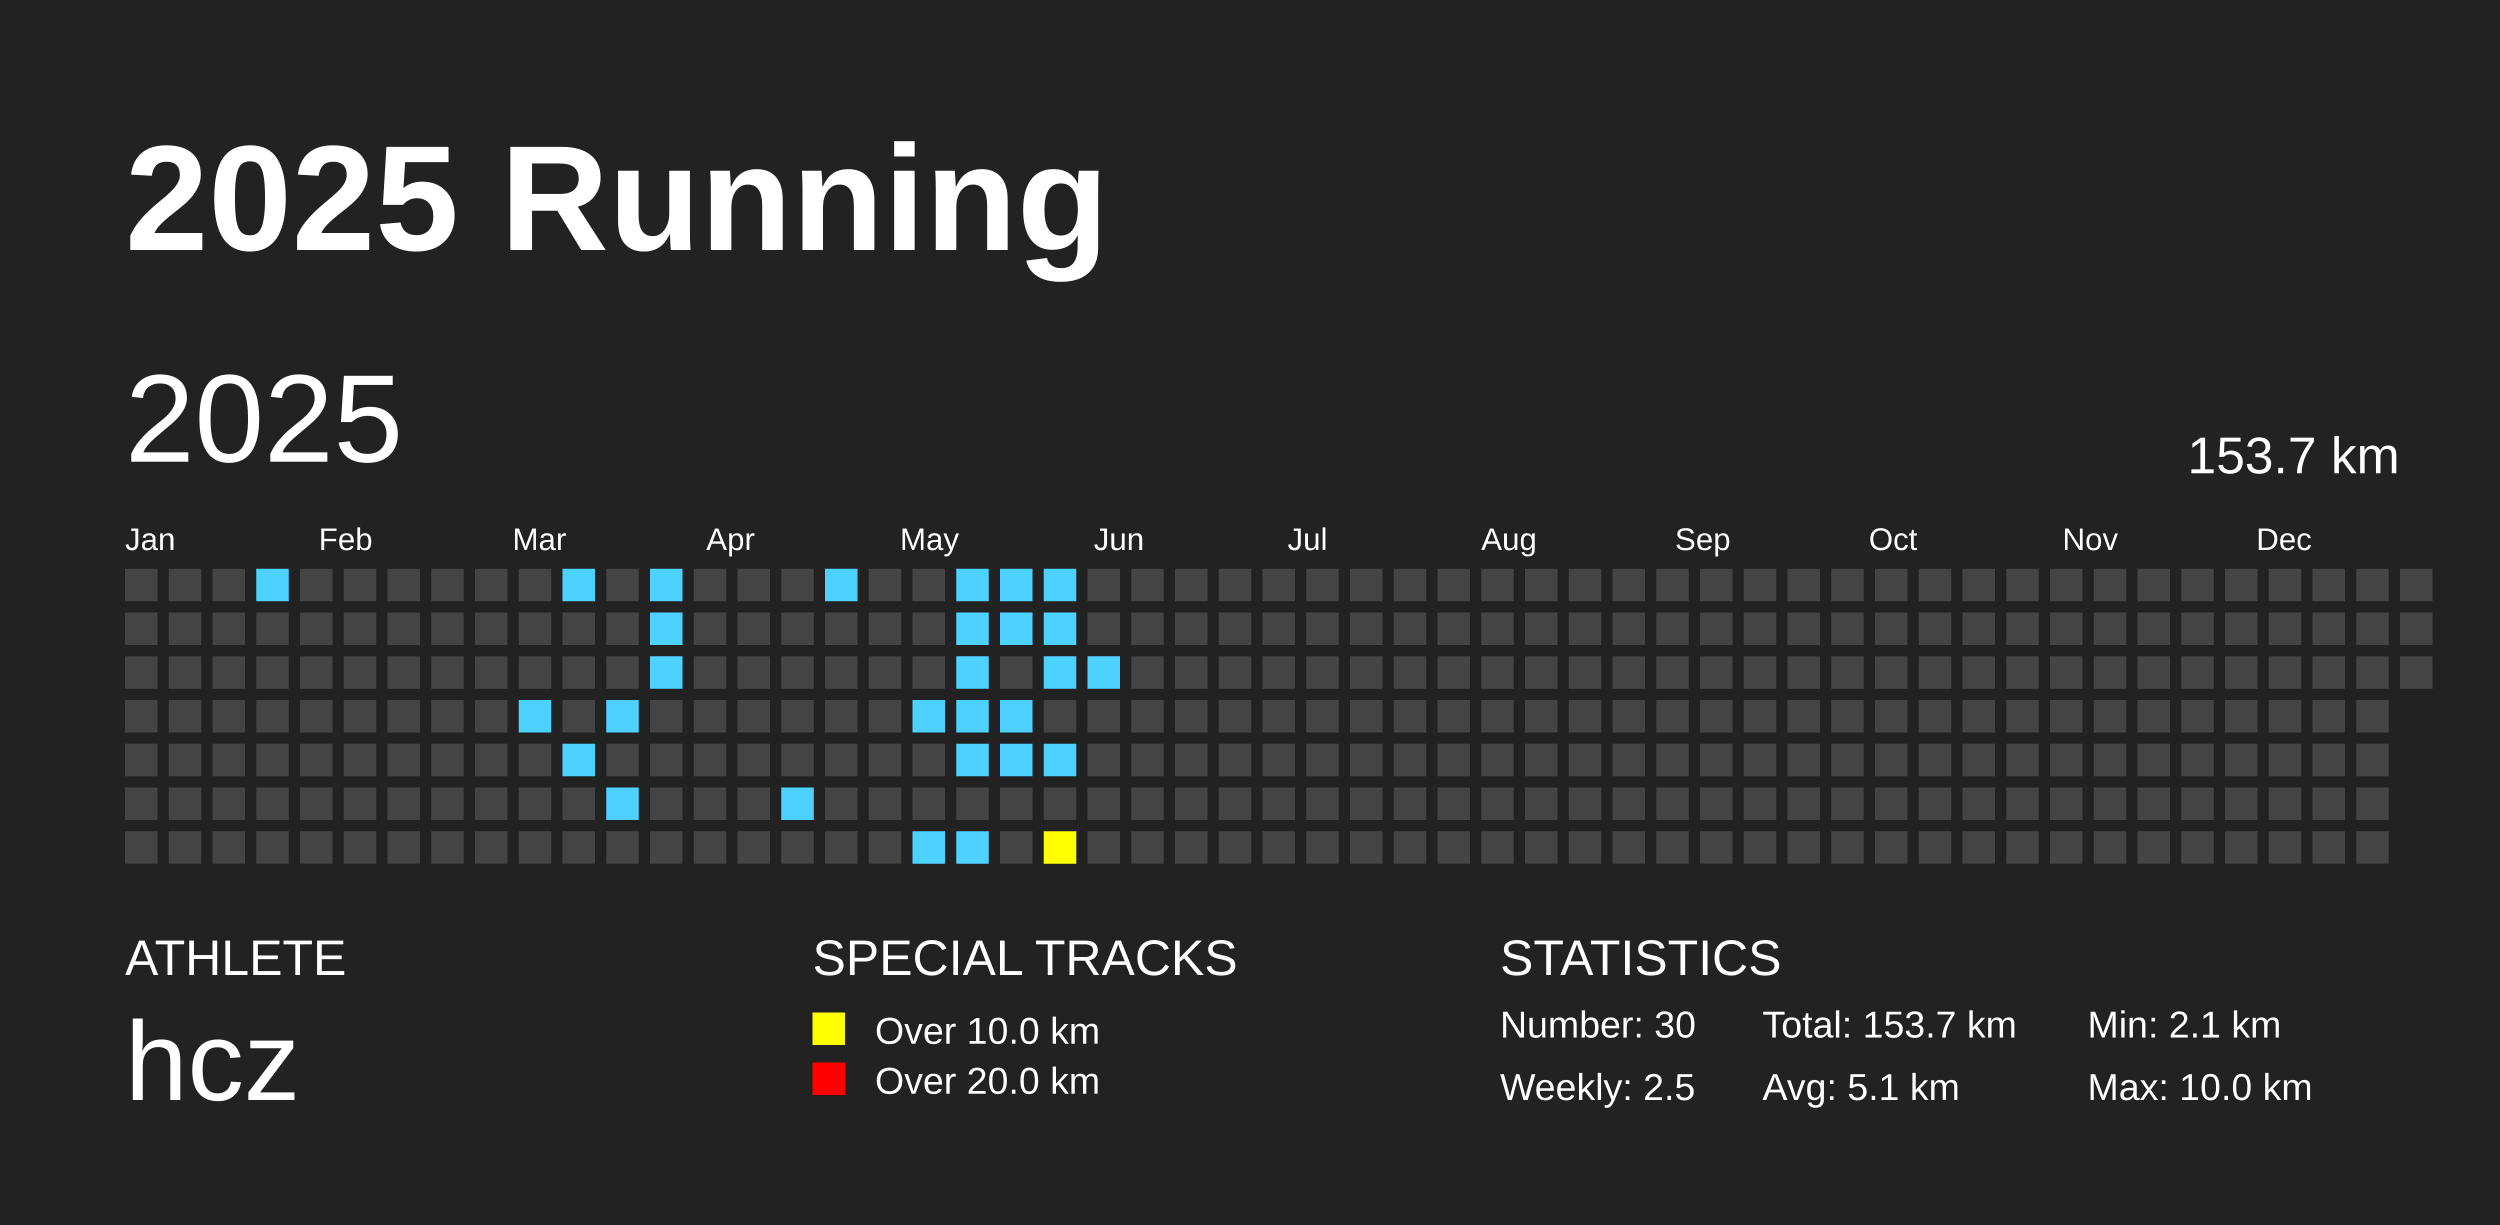
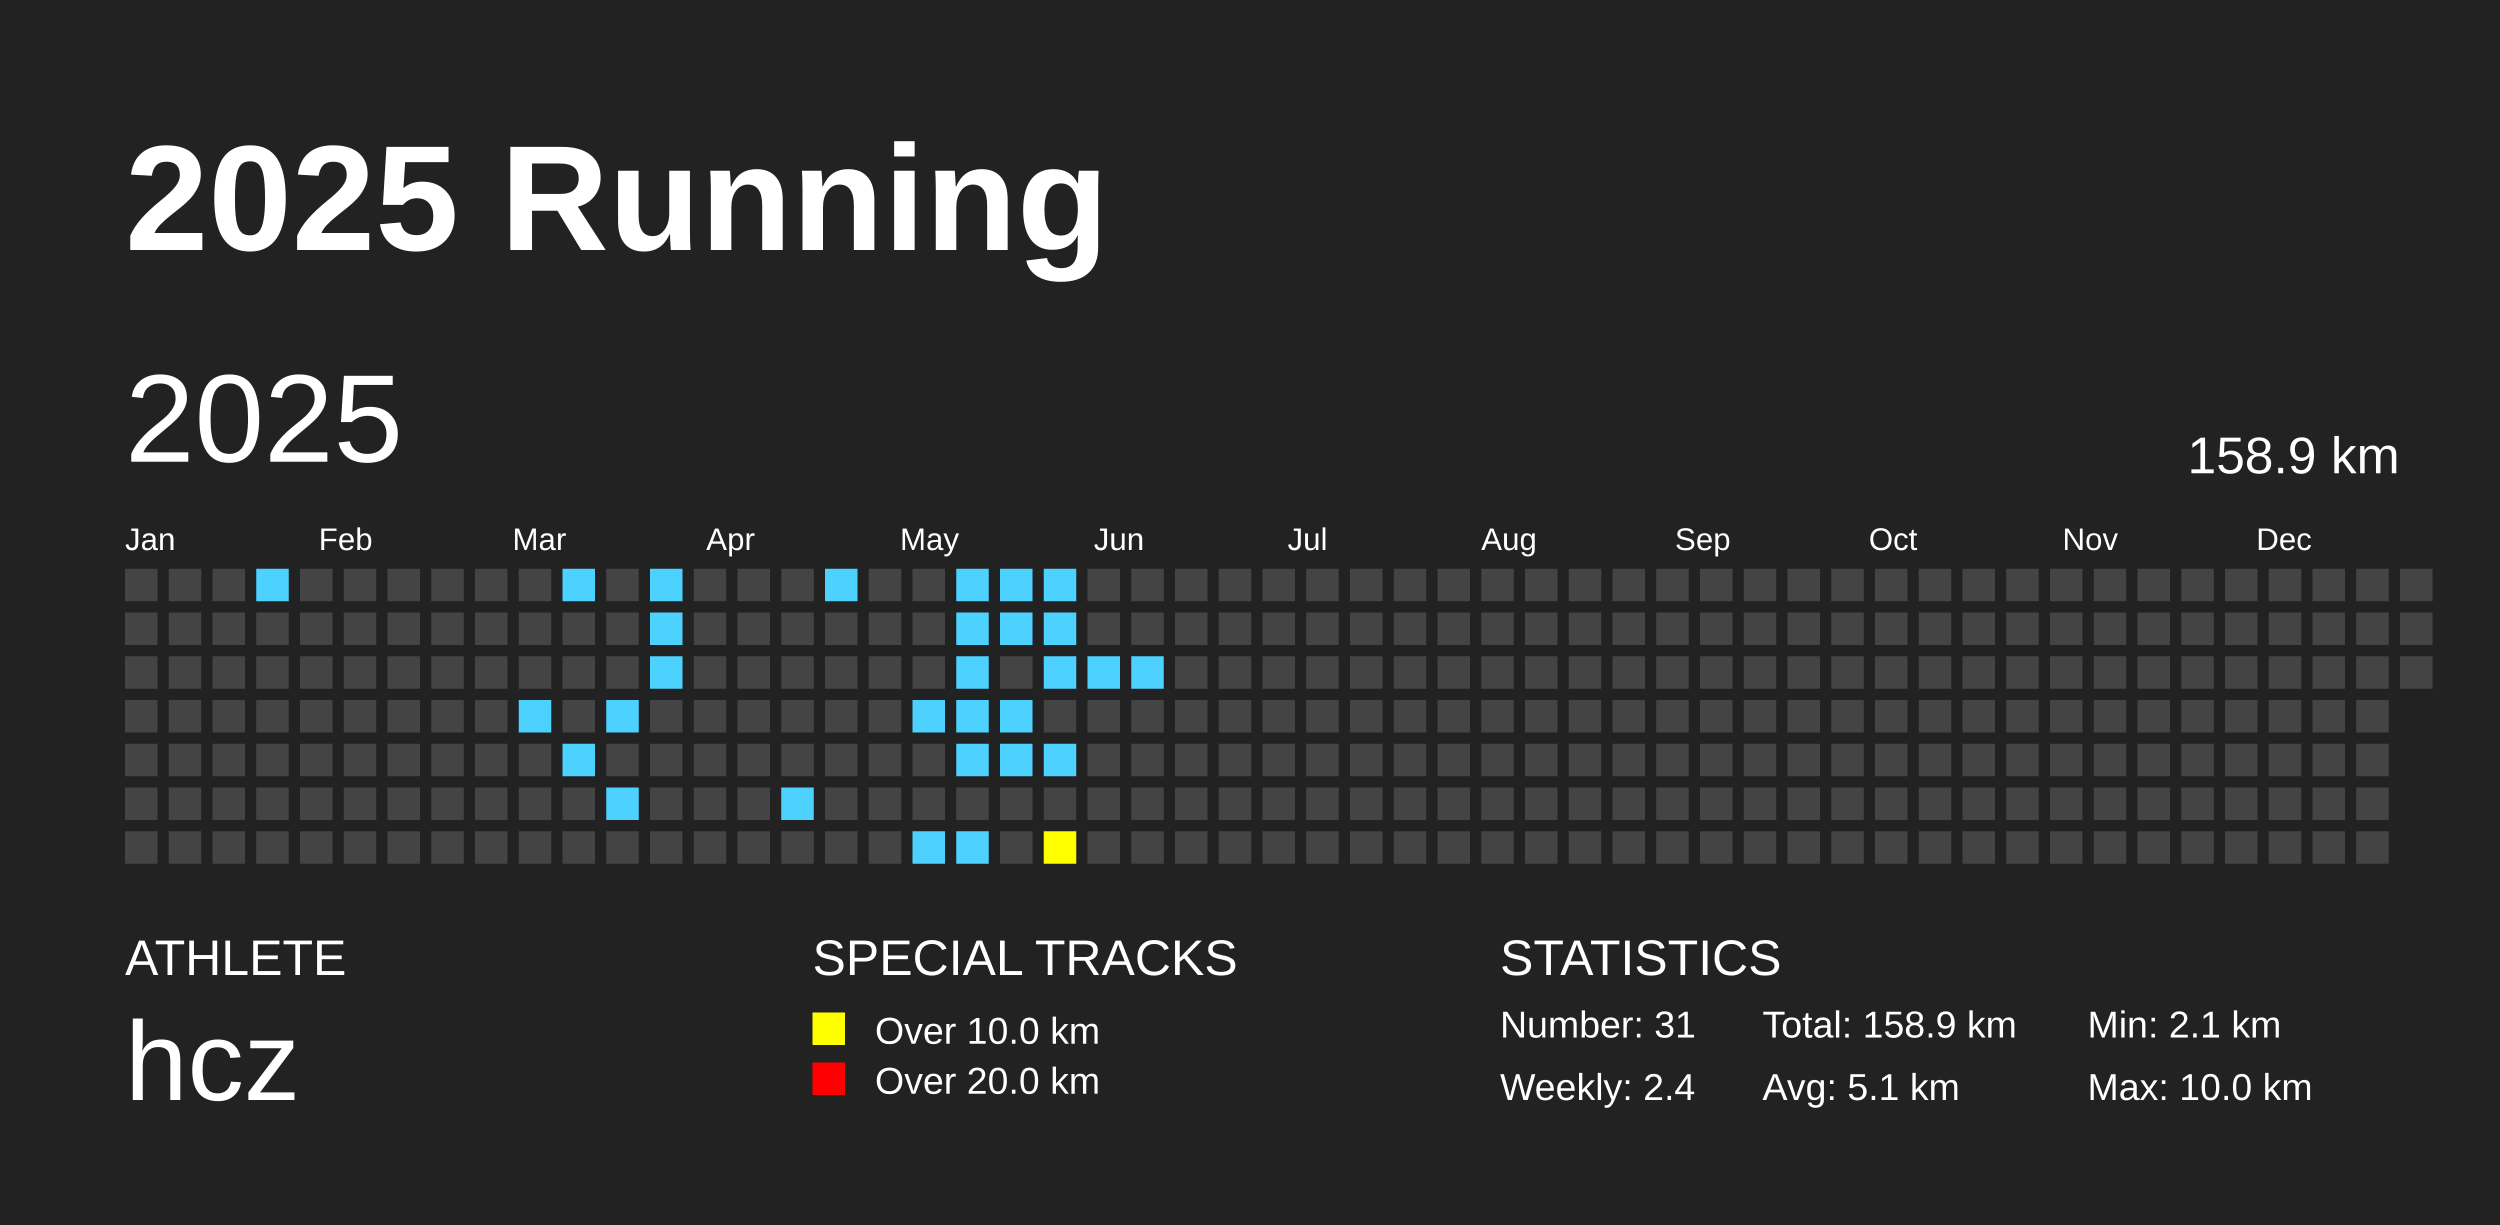
<svg xmlns="http://www.w3.org/2000/svg" baseProfile="full" height="98mm" version="1.1" viewBox="0,0,200,98" width="200mm">
  <defs />
  <rect fill="#222222" height="98" width="200" x="0" y="0" />
  <text fill="#FFFFFF" style="font-size:12px; font-family:Arial; font-weight:bold;" x="10" y="20">2025 Running</text>
  <text fill="#FFFFFF" style="font-size:4px; font-family:Arial" x="10" y="78">ATHLETE</text>
  <text fill="#FFFFFF" style="font-size:9px; font-family:Arial" x="10" y="88">hcz</text>
  <text fill="#FFFFFF" style="font-size:4px; font-family:Arial" x="65" y="78">SPECIAL TRACKS</text>
  <rect fill="yellow" height="2.6" width="2.6" x="65" y="81" />
  <text fill="#FFFFFF" style="font-size:3px; font-family:Arial" x="70" y="83.5">Over 10.0 km</text>
  <rect fill="red" height="2.6" width="2.6" x="65" y="85" />
  <text fill="#FFFFFF" style="font-size:3px; font-family:Arial" x="70" y="87.5">Over 20.0 km</text>
  <text fill="#FFFFFF" style="font-size:4px; font-family:Arial" x="120" y="78">STATISTICS</text>
-   <text fill="#FFFFFF" style="font-size:3px; font-family:Arial" x="120" y="83">Number: 30</text>
-   <text fill="#FFFFFF" style="font-size:3px; font-family:Arial" x="120" y="88">Weekly: 2.5</text>
-   <text fill="#FFFFFF" style="font-size:3px; font-family:Arial" x="141" y="83">Total: 153.7 km</text>
+   <text fill="#FFFFFF" style="font-size:3px; font-family:Arial" x="120" y="83">Number: 31</text>
+   <text fill="#FFFFFF" style="font-size:3px; font-family:Arial" x="120" y="88">Weekly: 2.4</text>
+   <text fill="#FFFFFF" style="font-size:3px; font-family:Arial" x="141" y="83">Total: 158.9 km</text>
  <text fill="#FFFFFF" style="font-size:3px; font-family:Arial" x="141" y="88">Avg: 5.1 km</text>
  <text fill="#FFFFFF" style="font-size:3px; font-family:Arial" x="167" y="83">Min: 2.1 km</text>
  <text fill="#FFFFFF" style="font-size:3px; font-family:Arial" x="167" y="88">Max: 10.0 km</text>
  <text dominant-baseline="hanging" fill="#FFFFFF" style="font-size:10.0px; font-family:Arial;" x="10" y="30">2025</text>
-   <text dominant-baseline="hanging" fill="#FFFFFF" style="font-size:4.125px; font-family:Arial;" x="175" y="35">153.7 km</text>
+   <text dominant-baseline="hanging" fill="#FFFFFF" style="font-size:4.125px; font-family:Arial;" x="175" y="35">158.9 km</text>
  <text fill="#FFFFFF" style="font-size:2.5px; font-family:Arial" x="10.0" y="44">Jan</text>
  <text fill="#FFFFFF" style="font-size:2.5px; font-family:Arial" x="25.5" y="44">Feb</text>
  <text fill="#FFFFFF" style="font-size:2.5px; font-family:Arial" x="41.0" y="44">Mar</text>
  <text fill="#FFFFFF" style="font-size:2.5px; font-family:Arial" x="56.5" y="44">Apr</text>
  <text fill="#FFFFFF" style="font-size:2.5px; font-family:Arial" x="72.0" y="44">May</text>
  <text fill="#FFFFFF" style="font-size:2.5px; font-family:Arial" x="87.5" y="44">Jun</text>
  <text fill="#FFFFFF" style="font-size:2.5px; font-family:Arial" x="103.0" y="44">Jul</text>
  <text fill="#FFFFFF" style="font-size:2.5px; font-family:Arial" x="118.5" y="44">Aug</text>
  <text fill="#FFFFFF" style="font-size:2.5px; font-family:Arial" x="134.0" y="44">Sep</text>
  <text fill="#FFFFFF" style="font-size:2.5px; font-family:Arial" x="149.5" y="44">Oct</text>
  <text fill="#FFFFFF" style="font-size:2.5px; font-family:Arial" x="165.0" y="44">Nov</text>
  <text fill="#FFFFFF" style="font-size:2.5px; font-family:Arial" x="180.5" y="44">Dec</text>
  <rect fill="#444444" height="2.6" width="2.6" x="10.0" y="45.5" />
  <rect fill="#444444" height="2.6" width="2.6" x="10.0" y="49.0" />
  <rect fill="#444444" height="2.6" width="2.6" x="10.0" y="52.5" />
  <rect fill="#444444" height="2.6" width="2.6" x="10.0" y="56.0" />
  <rect fill="#444444" height="2.6" width="2.6" x="10.0" y="59.5" />
  <rect fill="#444444" height="2.6" width="2.6" x="10.0" y="63.0" />
  <rect fill="#444444" height="2.6" width="2.6" x="10.0" y="66.5" />
  <rect fill="#444444" height="2.6" width="2.6" x="13.5" y="45.5" />
  <rect fill="#444444" height="2.6" width="2.6" x="13.5" y="49.0" />
  <rect fill="#444444" height="2.6" width="2.6" x="13.5" y="52.5" />
  <rect fill="#444444" height="2.6" width="2.6" x="13.5" y="56.0" />
  <rect fill="#444444" height="2.6" width="2.6" x="13.5" y="59.5" />
  <rect fill="#444444" height="2.6" width="2.6" x="13.5" y="63.0" />
  <rect fill="#444444" height="2.6" width="2.6" x="13.5" y="66.5" />
  <rect fill="#444444" height="2.6" width="2.6" x="17.0" y="45.5" />
  <rect fill="#444444" height="2.6" width="2.6" x="17.0" y="49.0" />
  <rect fill="#444444" height="2.6" width="2.6" x="17.0" y="52.5" />
  <rect fill="#444444" height="2.6" width="2.6" x="17.0" y="56.0" />
  <rect fill="#444444" height="2.6" width="2.6" x="17.0" y="59.5" />
  <rect fill="#444444" height="2.6" width="2.6" x="17.0" y="63.0" />
  <rect fill="#444444" height="2.6" width="2.6" x="17.0" y="66.5" />
  <rect fill="#4DD2FF" height="2.6" width="2.6" x="20.5" y="45.5" />
  <rect fill="#444444" height="2.6" width="2.6" x="20.5" y="49.0" />
  <rect fill="#444444" height="2.6" width="2.6" x="20.5" y="52.5" />
  <rect fill="#444444" height="2.6" width="2.6" x="20.5" y="56.0" />
  <rect fill="#444444" height="2.6" width="2.6" x="20.5" y="59.5" />
  <rect fill="#444444" height="2.6" width="2.6" x="20.5" y="63.0" />
  <rect fill="#444444" height="2.6" width="2.6" x="20.5" y="66.5" />
  <rect fill="#444444" height="2.6" width="2.6" x="24.0" y="45.5" />
  <rect fill="#444444" height="2.6" width="2.6" x="24.0" y="49.0" />
  <rect fill="#444444" height="2.6" width="2.6" x="24.0" y="52.5" />
  <rect fill="#444444" height="2.6" width="2.6" x="24.0" y="56.0" />
  <rect fill="#444444" height="2.6" width="2.6" x="24.0" y="59.5" />
  <rect fill="#444444" height="2.6" width="2.6" x="24.0" y="63.0" />
  <rect fill="#444444" height="2.6" width="2.6" x="24.0" y="66.5" />
  <rect fill="#444444" height="2.6" width="2.6" x="27.5" y="45.5" />
  <rect fill="#444444" height="2.6" width="2.6" x="27.5" y="49.0" />
  <rect fill="#444444" height="2.6" width="2.6" x="27.5" y="52.5" />
  <rect fill="#444444" height="2.6" width="2.6" x="27.5" y="56.0" />
  <rect fill="#444444" height="2.6" width="2.6" x="27.5" y="59.5" />
  <rect fill="#444444" height="2.6" width="2.6" x="27.5" y="63.0" />
  <rect fill="#444444" height="2.6" width="2.6" x="27.5" y="66.5" />
  <rect fill="#444444" height="2.6" width="2.6" x="31.0" y="45.5" />
  <rect fill="#444444" height="2.6" width="2.6" x="31.0" y="49.0" />
  <rect fill="#444444" height="2.6" width="2.6" x="31.0" y="52.5" />
  <rect fill="#444444" height="2.6" width="2.6" x="31.0" y="56.0" />
  <rect fill="#444444" height="2.6" width="2.6" x="31.0" y="59.5" />
  <rect fill="#444444" height="2.6" width="2.6" x="31.0" y="63.0" />
  <rect fill="#444444" height="2.6" width="2.6" x="31.0" y="66.5" />
  <rect fill="#444444" height="2.6" width="2.6" x="34.5" y="45.5" />
  <rect fill="#444444" height="2.6" width="2.6" x="34.5" y="49.0" />
  <rect fill="#444444" height="2.6" width="2.6" x="34.5" y="52.5" />
  <rect fill="#444444" height="2.6" width="2.6" x="34.5" y="56.0" />
  <rect fill="#444444" height="2.6" width="2.6" x="34.5" y="59.5" />
  <rect fill="#444444" height="2.6" width="2.6" x="34.5" y="63.0" />
  <rect fill="#444444" height="2.6" width="2.6" x="34.5" y="66.5" />
  <rect fill="#444444" height="2.6" width="2.6" x="38.0" y="45.5" />
  <rect fill="#444444" height="2.6" width="2.6" x="38.0" y="49.0" />
  <rect fill="#444444" height="2.6" width="2.6" x="38.0" y="52.5" />
  <rect fill="#444444" height="2.6" width="2.6" x="38.0" y="56.0" />
  <rect fill="#444444" height="2.6" width="2.6" x="38.0" y="59.5" />
  <rect fill="#444444" height="2.6" width="2.6" x="38.0" y="63.0" />
  <rect fill="#444444" height="2.6" width="2.6" x="38.0" y="66.5" />
  <rect fill="#444444" height="2.6" width="2.6" x="41.5" y="45.5" />
  <rect fill="#444444" height="2.6" width="2.6" x="41.5" y="49.0" />
  <rect fill="#444444" height="2.6" width="2.6" x="41.5" y="52.5" />
  <rect fill="#4DD2FF" height="2.6" width="2.6" x="41.5" y="56.0" />
  <rect fill="#444444" height="2.6" width="2.6" x="41.5" y="59.5" />
  <rect fill="#444444" height="2.6" width="2.6" x="41.5" y="63.0" />
  <rect fill="#444444" height="2.6" width="2.6" x="41.5" y="66.5" />
  <rect fill="#4DD2FF" height="2.6" width="2.6" x="45.0" y="45.5" />
  <rect fill="#444444" height="2.6" width="2.6" x="45.0" y="49.0" />
  <rect fill="#444444" height="2.6" width="2.6" x="45.0" y="52.5" />
  <rect fill="#444444" height="2.6" width="2.6" x="45.0" y="56.0" />
  <rect fill="#4DD2FF" height="2.6" width="2.6" x="45.0" y="59.5" />
  <rect fill="#444444" height="2.6" width="2.6" x="45.0" y="63.0" />
  <rect fill="#444444" height="2.6" width="2.6" x="45.0" y="66.5" />
  <rect fill="#444444" height="2.6" width="2.6" x="48.5" y="45.5" />
  <rect fill="#444444" height="2.6" width="2.6" x="48.5" y="49.0" />
  <rect fill="#444444" height="2.6" width="2.6" x="48.5" y="52.5" />
  <rect fill="#4DD2FF" height="2.6" width="2.6" x="48.5" y="56.0" />
  <rect fill="#444444" height="2.6" width="2.6" x="48.5" y="59.5" />
  <rect fill="#4DD2FF" height="2.6" width="2.6" x="48.5" y="63.0" />
  <rect fill="#444444" height="2.6" width="2.6" x="48.5" y="66.5" />
  <rect fill="#4DD2FF" height="2.6" width="2.6" x="52.0" y="45.5" />
  <rect fill="#4DD2FF" height="2.6" width="2.6" x="52.0" y="49.0" />
  <rect fill="#4DD2FF" height="2.6" width="2.6" x="52.0" y="52.5" />
  <rect fill="#444444" height="2.6" width="2.6" x="52.0" y="56.0" />
  <rect fill="#444444" height="2.6" width="2.6" x="52.0" y="59.5" />
  <rect fill="#444444" height="2.6" width="2.6" x="52.0" y="63.0" />
  <rect fill="#444444" height="2.6" width="2.6" x="52.0" y="66.5" />
  <rect fill="#444444" height="2.6" width="2.6" x="55.5" y="45.5" />
  <rect fill="#444444" height="2.6" width="2.6" x="55.5" y="49.0" />
  <rect fill="#444444" height="2.6" width="2.6" x="55.5" y="52.5" />
  <rect fill="#444444" height="2.6" width="2.6" x="55.5" y="56.0" />
  <rect fill="#444444" height="2.6" width="2.6" x="55.5" y="59.5" />
  <rect fill="#444444" height="2.6" width="2.6" x="55.5" y="63.0" />
  <rect fill="#444444" height="2.6" width="2.6" x="55.5" y="66.5" />
  <rect fill="#444444" height="2.6" width="2.6" x="59.0" y="45.5" />
  <rect fill="#444444" height="2.6" width="2.6" x="59.0" y="49.0" />
  <rect fill="#444444" height="2.6" width="2.6" x="59.0" y="52.5" />
  <rect fill="#444444" height="2.6" width="2.6" x="59.0" y="56.0" />
  <rect fill="#444444" height="2.6" width="2.6" x="59.0" y="59.5" />
  <rect fill="#444444" height="2.6" width="2.6" x="59.0" y="63.0" />
  <rect fill="#444444" height="2.6" width="2.6" x="59.0" y="66.5" />
  <rect fill="#444444" height="2.6" width="2.6" x="62.5" y="45.5" />
  <rect fill="#444444" height="2.6" width="2.6" x="62.5" y="49.0" />
  <rect fill="#444444" height="2.6" width="2.6" x="62.5" y="52.5" />
  <rect fill="#444444" height="2.6" width="2.6" x="62.5" y="56.0" />
  <rect fill="#444444" height="2.6" width="2.6" x="62.5" y="59.5" />
  <rect fill="#4DD2FF" height="2.6" width="2.6" x="62.5" y="63.0" />
  <rect fill="#444444" height="2.6" width="2.6" x="62.5" y="66.5" />
  <rect fill="#4DD2FF" height="2.6" width="2.6" x="66.0" y="45.5" />
  <rect fill="#444444" height="2.6" width="2.6" x="66.0" y="49.0" />
  <rect fill="#444444" height="2.6" width="2.6" x="66.0" y="52.5" />
  <rect fill="#444444" height="2.6" width="2.6" x="66.0" y="56.0" />
  <rect fill="#444444" height="2.6" width="2.6" x="66.0" y="59.5" />
  <rect fill="#444444" height="2.6" width="2.6" x="66.0" y="63.0" />
  <rect fill="#444444" height="2.6" width="2.6" x="66.0" y="66.5" />
  <rect fill="#444444" height="2.6" width="2.6" x="69.5" y="45.5" />
  <rect fill="#444444" height="2.6" width="2.6" x="69.5" y="49.0" />
  <rect fill="#444444" height="2.6" width="2.6" x="69.5" y="52.5" />
  <rect fill="#444444" height="2.6" width="2.6" x="69.5" y="56.0" />
  <rect fill="#444444" height="2.6" width="2.6" x="69.5" y="59.5" />
  <rect fill="#444444" height="2.6" width="2.6" x="69.5" y="63.0" />
  <rect fill="#444444" height="2.6" width="2.6" x="69.5" y="66.5" />
  <rect fill="#444444" height="2.6" width="2.6" x="73.0" y="45.5" />
  <rect fill="#444444" height="2.6" width="2.6" x="73.0" y="49.0" />
  <rect fill="#444444" height="2.6" width="2.6" x="73.0" y="52.5" />
  <rect fill="#4DD2FF" height="2.6" width="2.6" x="73.0" y="56.0" />
  <rect fill="#444444" height="2.6" width="2.6" x="73.0" y="59.5" />
  <rect fill="#444444" height="2.6" width="2.6" x="73.0" y="63.0" />
  <rect fill="#4DD2FF" height="2.6" width="2.6" x="73.0" y="66.5" />
  <rect fill="#4DD2FF" height="2.6" width="2.6" x="76.5" y="45.5" />
  <rect fill="#4DD2FF" height="2.6" width="2.6" x="76.5" y="49.0" />
  <rect fill="#4DD2FF" height="2.6" width="2.6" x="76.5" y="52.5" />
  <rect fill="#4DD2FF" height="2.6" width="2.6" x="76.5" y="56.0" />
  <rect fill="#4DD2FF" height="2.6" width="2.6" x="76.5" y="59.5" />
  <rect fill="#444444" height="2.6" width="2.6" x="76.5" y="63.0" />
  <rect fill="#4DD2FF" height="2.6" width="2.6" x="76.5" y="66.5" />
  <rect fill="#4DD2FF" height="2.6" width="2.6" x="80.0" y="45.5" />
  <rect fill="#4DD2FF" height="2.6" width="2.6" x="80.0" y="49.0" />
  <rect fill="#444444" height="2.6" width="2.6" x="80.0" y="52.5" />
  <rect fill="#4DD2FF" height="2.6" width="2.6" x="80.0" y="56.0" />
  <rect fill="#4DD2FF" height="2.6" width="2.6" x="80.0" y="59.5" />
  <rect fill="#444444" height="2.6" width="2.6" x="80.0" y="63.0" />
  <rect fill="#444444" height="2.6" width="2.6" x="80.0" y="66.5" />
  <rect fill="#4DD2FF" height="2.6" width="2.6" x="83.5" y="45.5" />
  <rect fill="#4DD2FF" height="2.6" width="2.6" x="83.5" y="49.0" />
  <rect fill="#4DD2FF" height="2.6" width="2.6" x="83.5" y="52.5" />
  <rect fill="#444444" height="2.6" width="2.6" x="83.5" y="56.0" />
  <rect fill="#4DD2FF" height="2.6" width="2.6" x="83.5" y="59.5" />
  <rect fill="#444444" height="2.6" width="2.6" x="83.5" y="63.0" />
  <rect fill="yellow" height="2.6" width="2.6" x="83.5" y="66.5" />
  <rect fill="#444444" height="2.6" width="2.6" x="87.0" y="45.5" />
  <rect fill="#444444" height="2.6" width="2.6" x="87.0" y="49.0" />
  <rect fill="#4DD2FF" height="2.6" width="2.6" x="87.0" y="52.5" />
  <rect fill="#444444" height="2.6" width="2.6" x="87.0" y="56.0" />
  <rect fill="#444444" height="2.6" width="2.6" x="87.0" y="59.5" />
  <rect fill="#444444" height="2.6" width="2.6" x="87.0" y="63.0" />
  <rect fill="#444444" height="2.6" width="2.6" x="87.0" y="66.5" />
  <rect fill="#444444" height="2.6" width="2.6" x="90.5" y="45.5" />
  <rect fill="#444444" height="2.6" width="2.6" x="90.5" y="49.0" />
-   <rect fill="#444444" height="2.6" width="2.6" x="90.5" y="52.5" />
+   <rect fill="#4DD2FF" height="2.6" width="2.6" x="90.5" y="52.5" />
  <rect fill="#444444" height="2.6" width="2.6" x="90.5" y="56.0" />
  <rect fill="#444444" height="2.6" width="2.6" x="90.5" y="59.5" />
  <rect fill="#444444" height="2.6" width="2.6" x="90.5" y="63.0" />
  <rect fill="#444444" height="2.6" width="2.6" x="90.5" y="66.5" />
  <rect fill="#444444" height="2.6" width="2.6" x="94.0" y="45.5" />
  <rect fill="#444444" height="2.6" width="2.6" x="94.0" y="49.0" />
  <rect fill="#444444" height="2.6" width="2.6" x="94.0" y="52.5" />
  <rect fill="#444444" height="2.6" width="2.6" x="94.0" y="56.0" />
  <rect fill="#444444" height="2.6" width="2.6" x="94.0" y="59.5" />
  <rect fill="#444444" height="2.6" width="2.6" x="94.0" y="63.0" />
  <rect fill="#444444" height="2.6" width="2.6" x="94.0" y="66.5" />
  <rect fill="#444444" height="2.6" width="2.6" x="97.5" y="45.5" />
  <rect fill="#444444" height="2.6" width="2.6" x="97.5" y="49.0" />
  <rect fill="#444444" height="2.6" width="2.6" x="97.5" y="52.5" />
  <rect fill="#444444" height="2.6" width="2.6" x="97.5" y="56.0" />
  <rect fill="#444444" height="2.6" width="2.6" x="97.5" y="59.5" />
  <rect fill="#444444" height="2.6" width="2.6" x="97.5" y="63.0" />
  <rect fill="#444444" height="2.6" width="2.6" x="97.5" y="66.5" />
  <rect fill="#444444" height="2.6" width="2.6" x="101.0" y="45.5" />
  <rect fill="#444444" height="2.6" width="2.6" x="101.0" y="49.0" />
  <rect fill="#444444" height="2.6" width="2.6" x="101.0" y="52.5" />
  <rect fill="#444444" height="2.6" width="2.6" x="101.0" y="56.0" />
  <rect fill="#444444" height="2.6" width="2.6" x="101.0" y="59.5" />
  <rect fill="#444444" height="2.6" width="2.6" x="101.0" y="63.0" />
  <rect fill="#444444" height="2.6" width="2.6" x="101.0" y="66.5" />
  <rect fill="#444444" height="2.6" width="2.6" x="104.5" y="45.5" />
  <rect fill="#444444" height="2.6" width="2.6" x="104.5" y="49.0" />
  <rect fill="#444444" height="2.6" width="2.6" x="104.5" y="52.5" />
  <rect fill="#444444" height="2.6" width="2.6" x="104.5" y="56.0" />
  <rect fill="#444444" height="2.6" width="2.6" x="104.5" y="59.5" />
  <rect fill="#444444" height="2.6" width="2.6" x="104.5" y="63.0" />
  <rect fill="#444444" height="2.6" width="2.6" x="104.5" y="66.5" />
  <rect fill="#444444" height="2.6" width="2.6" x="108.0" y="45.5" />
  <rect fill="#444444" height="2.6" width="2.6" x="108.0" y="49.0" />
  <rect fill="#444444" height="2.6" width="2.6" x="108.0" y="52.5" />
  <rect fill="#444444" height="2.6" width="2.6" x="108.0" y="56.0" />
  <rect fill="#444444" height="2.6" width="2.6" x="108.0" y="59.5" />
  <rect fill="#444444" height="2.6" width="2.6" x="108.0" y="63.0" />
  <rect fill="#444444" height="2.6" width="2.6" x="108.0" y="66.5" />
  <rect fill="#444444" height="2.6" width="2.6" x="111.5" y="45.5" />
  <rect fill="#444444" height="2.6" width="2.6" x="111.5" y="49.0" />
  <rect fill="#444444" height="2.6" width="2.6" x="111.5" y="52.5" />
  <rect fill="#444444" height="2.6" width="2.6" x="111.5" y="56.0" />
  <rect fill="#444444" height="2.6" width="2.6" x="111.5" y="59.5" />
  <rect fill="#444444" height="2.6" width="2.6" x="111.5" y="63.0" />
  <rect fill="#444444" height="2.6" width="2.6" x="111.5" y="66.5" />
  <rect fill="#444444" height="2.6" width="2.6" x="115.0" y="45.5" />
  <rect fill="#444444" height="2.6" width="2.6" x="115.0" y="49.0" />
  <rect fill="#444444" height="2.6" width="2.6" x="115.0" y="52.5" />
  <rect fill="#444444" height="2.6" width="2.6" x="115.0" y="56.0" />
  <rect fill="#444444" height="2.6" width="2.6" x="115.0" y="59.5" />
  <rect fill="#444444" height="2.6" width="2.6" x="115.0" y="63.0" />
  <rect fill="#444444" height="2.6" width="2.6" x="115.0" y="66.5" />
  <rect fill="#444444" height="2.6" width="2.6" x="118.5" y="45.5" />
  <rect fill="#444444" height="2.6" width="2.6" x="118.5" y="49.0" />
  <rect fill="#444444" height="2.6" width="2.6" x="118.5" y="52.5" />
  <rect fill="#444444" height="2.6" width="2.6" x="118.5" y="56.0" />
  <rect fill="#444444" height="2.6" width="2.6" x="118.5" y="59.5" />
  <rect fill="#444444" height="2.6" width="2.6" x="118.5" y="63.0" />
  <rect fill="#444444" height="2.6" width="2.6" x="118.5" y="66.5" />
  <rect fill="#444444" height="2.6" width="2.6" x="122.0" y="45.5" />
  <rect fill="#444444" height="2.6" width="2.6" x="122.0" y="49.0" />
  <rect fill="#444444" height="2.6" width="2.6" x="122.0" y="52.5" />
  <rect fill="#444444" height="2.6" width="2.6" x="122.0" y="56.0" />
  <rect fill="#444444" height="2.6" width="2.6" x="122.0" y="59.5" />
  <rect fill="#444444" height="2.6" width="2.6" x="122.0" y="63.0" />
  <rect fill="#444444" height="2.6" width="2.6" x="122.0" y="66.5" />
  <rect fill="#444444" height="2.6" width="2.6" x="125.5" y="45.5" />
  <rect fill="#444444" height="2.6" width="2.6" x="125.5" y="49.0" />
  <rect fill="#444444" height="2.6" width="2.6" x="125.5" y="52.5" />
  <rect fill="#444444" height="2.6" width="2.6" x="125.5" y="56.0" />
  <rect fill="#444444" height="2.6" width="2.6" x="125.5" y="59.5" />
  <rect fill="#444444" height="2.6" width="2.6" x="125.5" y="63.0" />
  <rect fill="#444444" height="2.6" width="2.6" x="125.5" y="66.5" />
  <rect fill="#444444" height="2.6" width="2.6" x="129.0" y="45.5" />
  <rect fill="#444444" height="2.6" width="2.6" x="129.0" y="49.0" />
  <rect fill="#444444" height="2.6" width="2.6" x="129.0" y="52.5" />
  <rect fill="#444444" height="2.6" width="2.6" x="129.0" y="56.0" />
  <rect fill="#444444" height="2.6" width="2.6" x="129.0" y="59.5" />
  <rect fill="#444444" height="2.6" width="2.6" x="129.0" y="63.0" />
  <rect fill="#444444" height="2.6" width="2.6" x="129.0" y="66.5" />
  <rect fill="#444444" height="2.6" width="2.6" x="132.5" y="45.5" />
  <rect fill="#444444" height="2.6" width="2.6" x="132.5" y="49.0" />
  <rect fill="#444444" height="2.6" width="2.6" x="132.5" y="52.5" />
  <rect fill="#444444" height="2.6" width="2.6" x="132.5" y="56.0" />
  <rect fill="#444444" height="2.6" width="2.6" x="132.5" y="59.5" />
  <rect fill="#444444" height="2.6" width="2.6" x="132.5" y="63.0" />
  <rect fill="#444444" height="2.6" width="2.6" x="132.5" y="66.5" />
  <rect fill="#444444" height="2.6" width="2.6" x="136.0" y="45.5" />
  <rect fill="#444444" height="2.6" width="2.6" x="136.0" y="49.0" />
  <rect fill="#444444" height="2.6" width="2.6" x="136.0" y="52.5" />
  <rect fill="#444444" height="2.6" width="2.6" x="136.0" y="56.0" />
  <rect fill="#444444" height="2.6" width="2.6" x="136.0" y="59.5" />
  <rect fill="#444444" height="2.6" width="2.6" x="136.0" y="63.0" />
  <rect fill="#444444" height="2.6" width="2.6" x="136.0" y="66.5" />
  <rect fill="#444444" height="2.6" width="2.6" x="139.5" y="45.5" />
  <rect fill="#444444" height="2.6" width="2.6" x="139.5" y="49.0" />
  <rect fill="#444444" height="2.6" width="2.6" x="139.5" y="52.5" />
  <rect fill="#444444" height="2.6" width="2.6" x="139.5" y="56.0" />
  <rect fill="#444444" height="2.6" width="2.6" x="139.5" y="59.5" />
  <rect fill="#444444" height="2.6" width="2.6" x="139.5" y="63.0" />
  <rect fill="#444444" height="2.6" width="2.6" x="139.5" y="66.5" />
  <rect fill="#444444" height="2.6" width="2.6" x="143.0" y="45.5" />
  <rect fill="#444444" height="2.6" width="2.6" x="143.0" y="49.0" />
  <rect fill="#444444" height="2.6" width="2.6" x="143.0" y="52.5" />
  <rect fill="#444444" height="2.6" width="2.6" x="143.0" y="56.0" />
  <rect fill="#444444" height="2.6" width="2.6" x="143.0" y="59.5" />
  <rect fill="#444444" height="2.6" width="2.6" x="143.0" y="63.0" />
  <rect fill="#444444" height="2.6" width="2.6" x="143.0" y="66.5" />
  <rect fill="#444444" height="2.6" width="2.6" x="146.5" y="45.5" />
  <rect fill="#444444" height="2.6" width="2.6" x="146.5" y="49.0" />
  <rect fill="#444444" height="2.6" width="2.6" x="146.5" y="52.5" />
  <rect fill="#444444" height="2.6" width="2.6" x="146.5" y="56.0" />
  <rect fill="#444444" height="2.6" width="2.6" x="146.5" y="59.5" />
  <rect fill="#444444" height="2.6" width="2.6" x="146.5" y="63.0" />
  <rect fill="#444444" height="2.6" width="2.6" x="146.5" y="66.5" />
  <rect fill="#444444" height="2.6" width="2.6" x="150.0" y="45.5" />
  <rect fill="#444444" height="2.6" width="2.6" x="150.0" y="49.0" />
  <rect fill="#444444" height="2.6" width="2.6" x="150.0" y="52.5" />
  <rect fill="#444444" height="2.6" width="2.6" x="150.0" y="56.0" />
  <rect fill="#444444" height="2.6" width="2.6" x="150.0" y="59.5" />
  <rect fill="#444444" height="2.6" width="2.6" x="150.0" y="63.0" />
  <rect fill="#444444" height="2.6" width="2.6" x="150.0" y="66.5" />
  <rect fill="#444444" height="2.6" width="2.6" x="153.5" y="45.5" />
  <rect fill="#444444" height="2.6" width="2.6" x="153.5" y="49.0" />
  <rect fill="#444444" height="2.6" width="2.6" x="153.5" y="52.5" />
  <rect fill="#444444" height="2.6" width="2.6" x="153.5" y="56.0" />
  <rect fill="#444444" height="2.6" width="2.6" x="153.5" y="59.5" />
  <rect fill="#444444" height="2.6" width="2.6" x="153.5" y="63.0" />
  <rect fill="#444444" height="2.6" width="2.6" x="153.5" y="66.5" />
  <rect fill="#444444" height="2.6" width="2.6" x="157.0" y="45.5" />
  <rect fill="#444444" height="2.6" width="2.6" x="157.0" y="49.0" />
  <rect fill="#444444" height="2.6" width="2.6" x="157.0" y="52.5" />
  <rect fill="#444444" height="2.6" width="2.6" x="157.0" y="56.0" />
  <rect fill="#444444" height="2.6" width="2.6" x="157.0" y="59.5" />
  <rect fill="#444444" height="2.6" width="2.6" x="157.0" y="63.0" />
  <rect fill="#444444" height="2.6" width="2.6" x="157.0" y="66.5" />
  <rect fill="#444444" height="2.6" width="2.6" x="160.5" y="45.5" />
  <rect fill="#444444" height="2.6" width="2.6" x="160.5" y="49.0" />
  <rect fill="#444444" height="2.6" width="2.6" x="160.5" y="52.5" />
  <rect fill="#444444" height="2.6" width="2.6" x="160.5" y="56.0" />
  <rect fill="#444444" height="2.6" width="2.6" x="160.5" y="59.5" />
  <rect fill="#444444" height="2.6" width="2.6" x="160.5" y="63.0" />
  <rect fill="#444444" height="2.6" width="2.6" x="160.5" y="66.5" />
  <rect fill="#444444" height="2.6" width="2.6" x="164.0" y="45.5" />
  <rect fill="#444444" height="2.6" width="2.6" x="164.0" y="49.0" />
  <rect fill="#444444" height="2.6" width="2.6" x="164.0" y="52.5" />
  <rect fill="#444444" height="2.6" width="2.6" x="164.0" y="56.0" />
  <rect fill="#444444" height="2.6" width="2.6" x="164.0" y="59.5" />
  <rect fill="#444444" height="2.6" width="2.6" x="164.0" y="63.0" />
  <rect fill="#444444" height="2.6" width="2.6" x="164.0" y="66.5" />
  <rect fill="#444444" height="2.6" width="2.6" x="167.5" y="45.5" />
  <rect fill="#444444" height="2.6" width="2.6" x="167.5" y="49.0" />
  <rect fill="#444444" height="2.6" width="2.6" x="167.5" y="52.5" />
  <rect fill="#444444" height="2.6" width="2.6" x="167.5" y="56.0" />
  <rect fill="#444444" height="2.6" width="2.6" x="167.5" y="59.5" />
  <rect fill="#444444" height="2.6" width="2.6" x="167.5" y="63.0" />
  <rect fill="#444444" height="2.6" width="2.6" x="167.5" y="66.5" />
  <rect fill="#444444" height="2.6" width="2.6" x="171.0" y="45.5" />
  <rect fill="#444444" height="2.6" width="2.6" x="171.0" y="49.0" />
  <rect fill="#444444" height="2.6" width="2.6" x="171.0" y="52.5" />
  <rect fill="#444444" height="2.6" width="2.6" x="171.0" y="56.0" />
  <rect fill="#444444" height="2.6" width="2.6" x="171.0" y="59.5" />
  <rect fill="#444444" height="2.6" width="2.6" x="171.0" y="63.0" />
  <rect fill="#444444" height="2.6" width="2.6" x="171.0" y="66.5" />
  <rect fill="#444444" height="2.6" width="2.6" x="174.5" y="45.5" />
  <rect fill="#444444" height="2.6" width="2.6" x="174.5" y="49.0" />
  <rect fill="#444444" height="2.6" width="2.6" x="174.5" y="52.5" />
  <rect fill="#444444" height="2.6" width="2.6" x="174.5" y="56.0" />
  <rect fill="#444444" height="2.6" width="2.6" x="174.5" y="59.5" />
  <rect fill="#444444" height="2.6" width="2.6" x="174.5" y="63.0" />
  <rect fill="#444444" height="2.6" width="2.6" x="174.5" y="66.5" />
  <rect fill="#444444" height="2.6" width="2.6" x="178.0" y="45.5" />
  <rect fill="#444444" height="2.6" width="2.6" x="178.0" y="49.0" />
  <rect fill="#444444" height="2.6" width="2.6" x="178.0" y="52.5" />
  <rect fill="#444444" height="2.6" width="2.6" x="178.0" y="56.0" />
  <rect fill="#444444" height="2.6" width="2.6" x="178.0" y="59.5" />
  <rect fill="#444444" height="2.6" width="2.6" x="178.0" y="63.0" />
  <rect fill="#444444" height="2.6" width="2.6" x="178.0" y="66.5" />
  <rect fill="#444444" height="2.6" width="2.6" x="181.5" y="45.5" />
  <rect fill="#444444" height="2.6" width="2.6" x="181.5" y="49.0" />
  <rect fill="#444444" height="2.6" width="2.6" x="181.5" y="52.5" />
  <rect fill="#444444" height="2.6" width="2.6" x="181.5" y="56.0" />
  <rect fill="#444444" height="2.6" width="2.6" x="181.5" y="59.5" />
  <rect fill="#444444" height="2.6" width="2.6" x="181.5" y="63.0" />
  <rect fill="#444444" height="2.6" width="2.6" x="181.5" y="66.5" />
  <rect fill="#444444" height="2.6" width="2.6" x="185.0" y="45.5" />
  <rect fill="#444444" height="2.6" width="2.6" x="185.0" y="49.0" />
  <rect fill="#444444" height="2.6" width="2.6" x="185.0" y="52.5" />
  <rect fill="#444444" height="2.6" width="2.6" x="185.0" y="56.0" />
  <rect fill="#444444" height="2.6" width="2.6" x="185.0" y="59.5" />
  <rect fill="#444444" height="2.6" width="2.6" x="185.0" y="63.0" />
  <rect fill="#444444" height="2.6" width="2.6" x="185.0" y="66.5" />
  <rect fill="#444444" height="2.6" width="2.6" x="188.5" y="45.5" />
  <rect fill="#444444" height="2.6" width="2.6" x="188.5" y="49.0" />
  <rect fill="#444444" height="2.6" width="2.6" x="188.5" y="52.5" />
  <rect fill="#444444" height="2.6" width="2.6" x="188.5" y="56.0" />
  <rect fill="#444444" height="2.6" width="2.6" x="188.5" y="59.5" />
  <rect fill="#444444" height="2.6" width="2.6" x="188.5" y="63.0" />
  <rect fill="#444444" height="2.6" width="2.6" x="188.5" y="66.5" />
  <rect fill="#444444" height="2.6" width="2.6" x="192.0" y="45.5" />
  <rect fill="#444444" height="2.6" width="2.6" x="192.0" y="49.0" />
  <rect fill="#444444" height="2.6" width="2.6" x="192.0" y="52.5" />
</svg>
